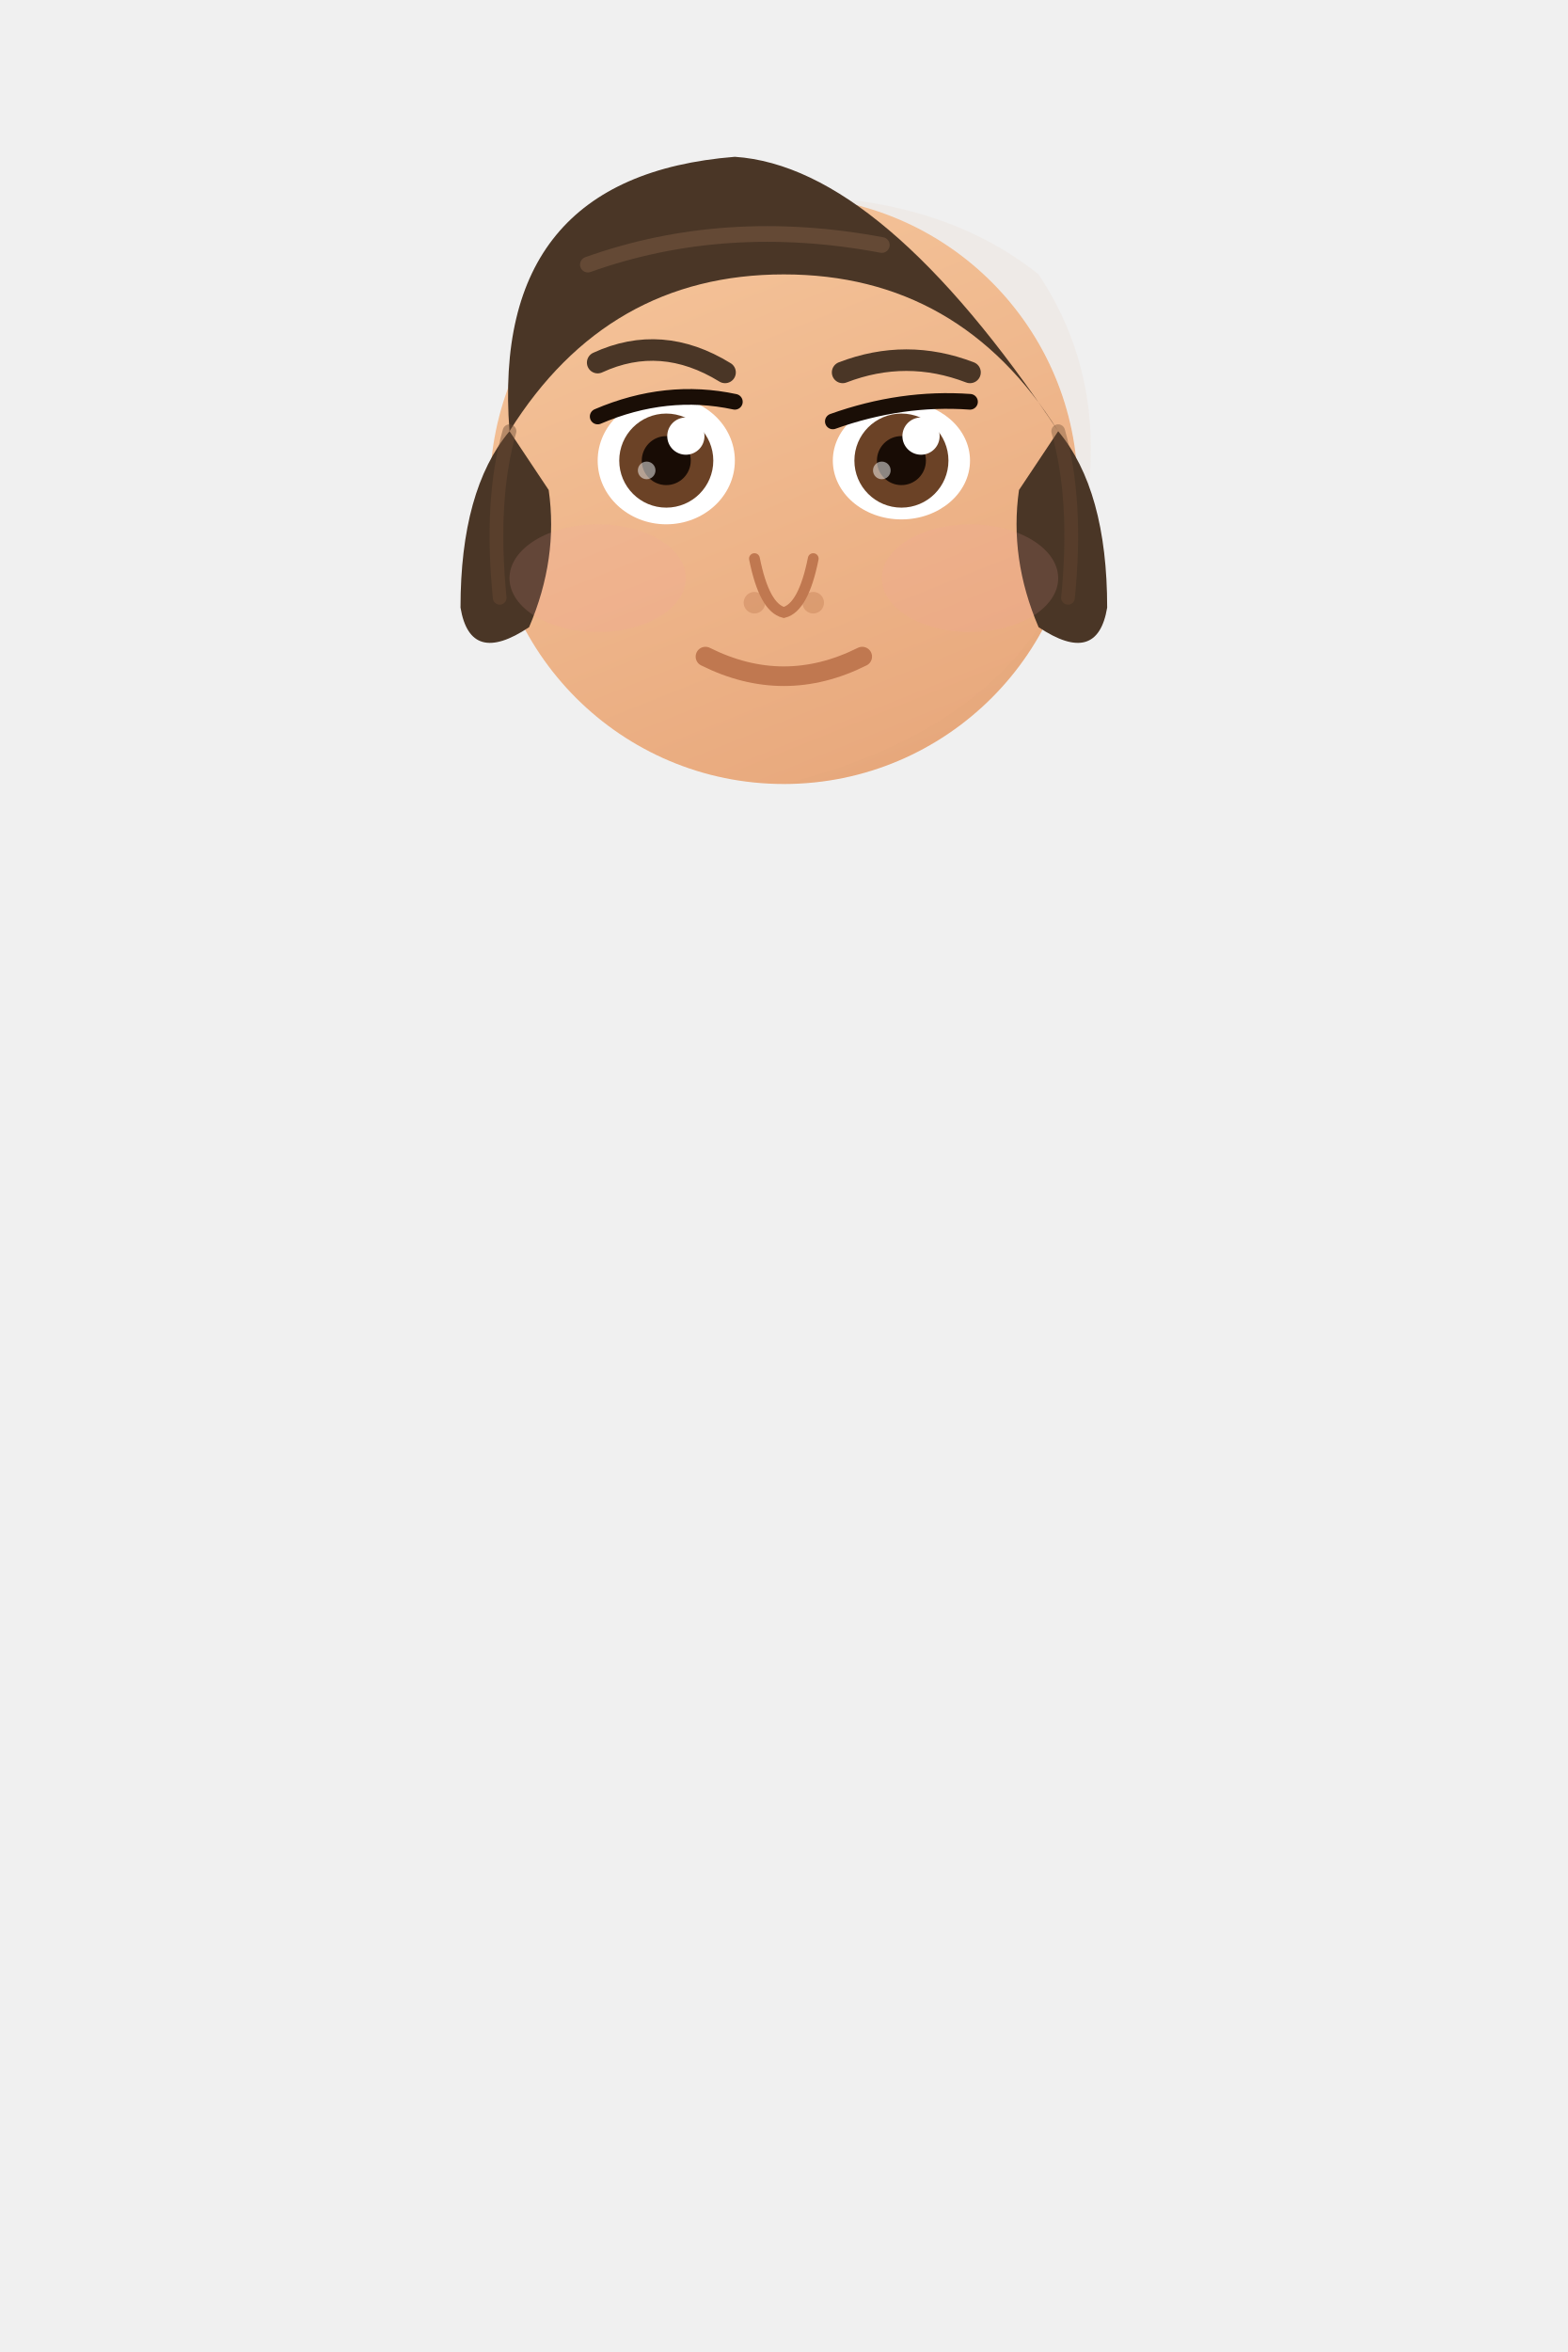
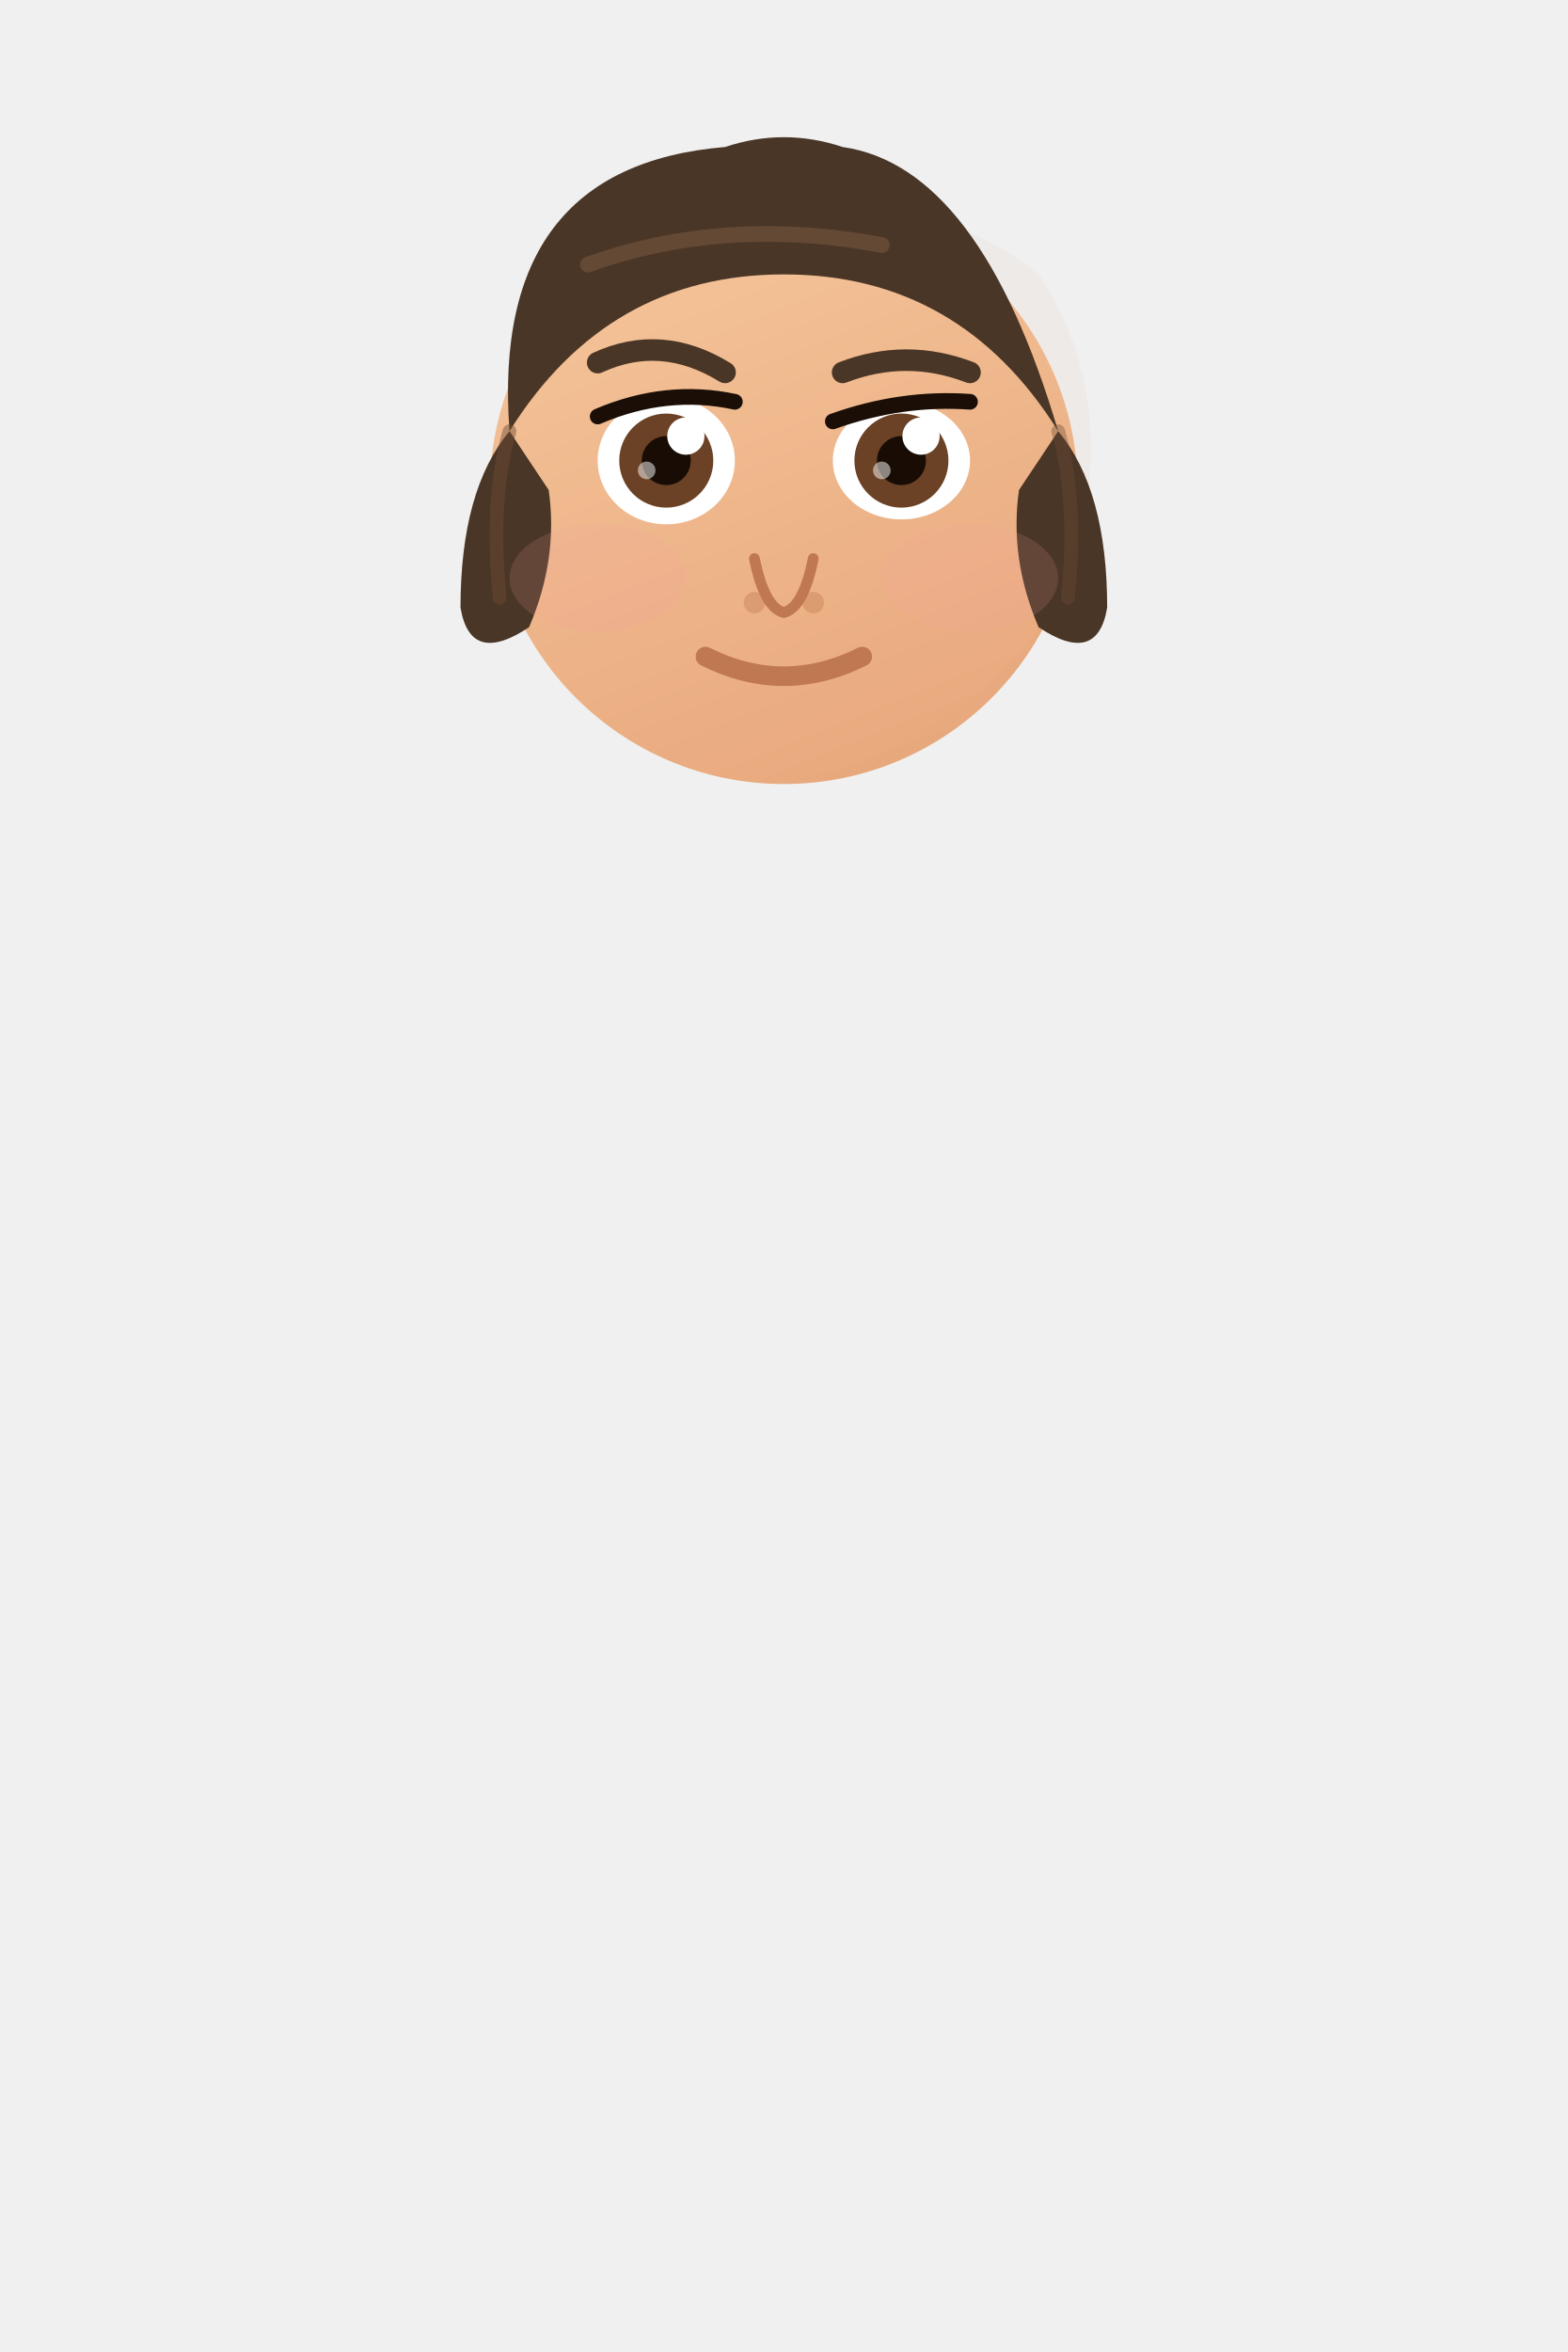
<svg xmlns="http://www.w3.org/2000/svg" viewBox="0 0 160 240">
  <defs>
    <linearGradient id="ex-sk" x1="0.3" y1="0" x2="0.7" y2="1">
      <stop offset="0%" stop-color="#F5C49A" />
      <stop offset="100%" stop-color="#E8A87C" />
    </linearGradient>
  </defs>
  <circle cx="80" cy="50" r="30" fill="url(#ex-sk)" />
  <path d="M 80 20 A 30 30 0 0 1 80 80 Q 104 74 110 56 Q 114 40 106 28 Q 96 20 80 20 Z" fill="#d4956a" opacity="0.07" />
  <path d="M 52 44 Q 47 50 47 62 Q 48 68 54 64 Q 57 57 56 50 Z" fill="#4a3626" />
  <path d="M 108 44 Q 113 50 113 62 Q 112 68 106 64 Q 103 57 104 50 Z" fill="#4a3626" />
-   <path d="M 52 44 Q 50 18 75 16 Q 90 17 108 44 Q 98 28 80 28 Q 62 28 52 44 Z" fill="#4a3626" />
+   <path d="M 52 44 Q 50 17 74 15 Q 80 13 86 15 Q 100 17 108 44 Q 98 28 80 28 Q 62 28 52 44 Z" fill="#4a3626" />
  <path d="M 60 27 Q 74 22 90 25" fill="none" stroke="#7d5c44" stroke-width="1.6" stroke-linecap="round" opacity="0.5" />
  <path d="M 52 44 Q 50 51 51 61" fill="none" stroke="#6b4a33" stroke-width="1.4" stroke-linecap="round" opacity="0.45" />
  <path d="M 108 44 Q 110 51 109 61" fill="none" stroke="#6b4a33" stroke-width="1.4" stroke-linecap="round" opacity="0.38" />
  <path d="M 61 37 Q 67.5 34 74 38" fill="none" stroke="#4a3626" stroke-width="2.2" stroke-linecap="round" />
  <path d="M 86 38 Q 92.5 35.5 99 38" fill="none" stroke="#4a3626" stroke-width="2.2" stroke-linecap="round" />
  <ellipse cx="68" cy="47" rx="7" ry="6.5" fill="white" />
  <ellipse cx="92" cy="47" rx="7" ry="6" fill="white" />
  <circle cx="68" cy="47" r="4.8" fill="#6B4226" />
  <circle cx="92" cy="47" r="4.8" fill="#6B4226" />
  <circle cx="68" cy="47" r="2.5" fill="#180c05" />
  <circle cx="92" cy="47" r="2.5" fill="#180c05" />
  <circle cx="70" cy="44.5" r="1.9" fill="white" />
  <circle cx="94" cy="44.5" r="1.9" fill="white" />
  <circle cx="66" cy="48" r="0.9" fill="white" opacity="0.5" />
  <circle cx="90" cy="48" r="0.9" fill="white" opacity="0.5" />
  <path d="M 61 42.5 Q 68 39.5 75 41" fill="none" stroke="#1a0e06" stroke-width="1.6" stroke-linecap="round" />
  <path d="M 85 43 Q 92 40.5 99 41" fill="none" stroke="#1a0e06" stroke-width="1.6" stroke-linecap="round" />
  <path d="M 77 57 Q 78 62 80 62.5 Q 82 62 83 57" fill="none" stroke="#c07850" stroke-width="1.1" stroke-linecap="round" />
  <circle cx="77" cy="61.5" r="1.1" fill="#c07850" opacity="0.38" />
  <circle cx="83" cy="61.5" r="1.1" fill="#c07850" opacity="0.38" />
  <path d="M 72 67 Q 80 71 88 67" stroke="#c07850" stroke-width="2" fill="none" stroke-linecap="round" />
  <ellipse cx="61" cy="59" rx="9" ry="5.5" fill="#F4A0A0" opacity="0.15" />
  <ellipse cx="99" cy="59" rx="9" ry="5.5" fill="#F4A0A0" opacity="0.15" />
</svg>
